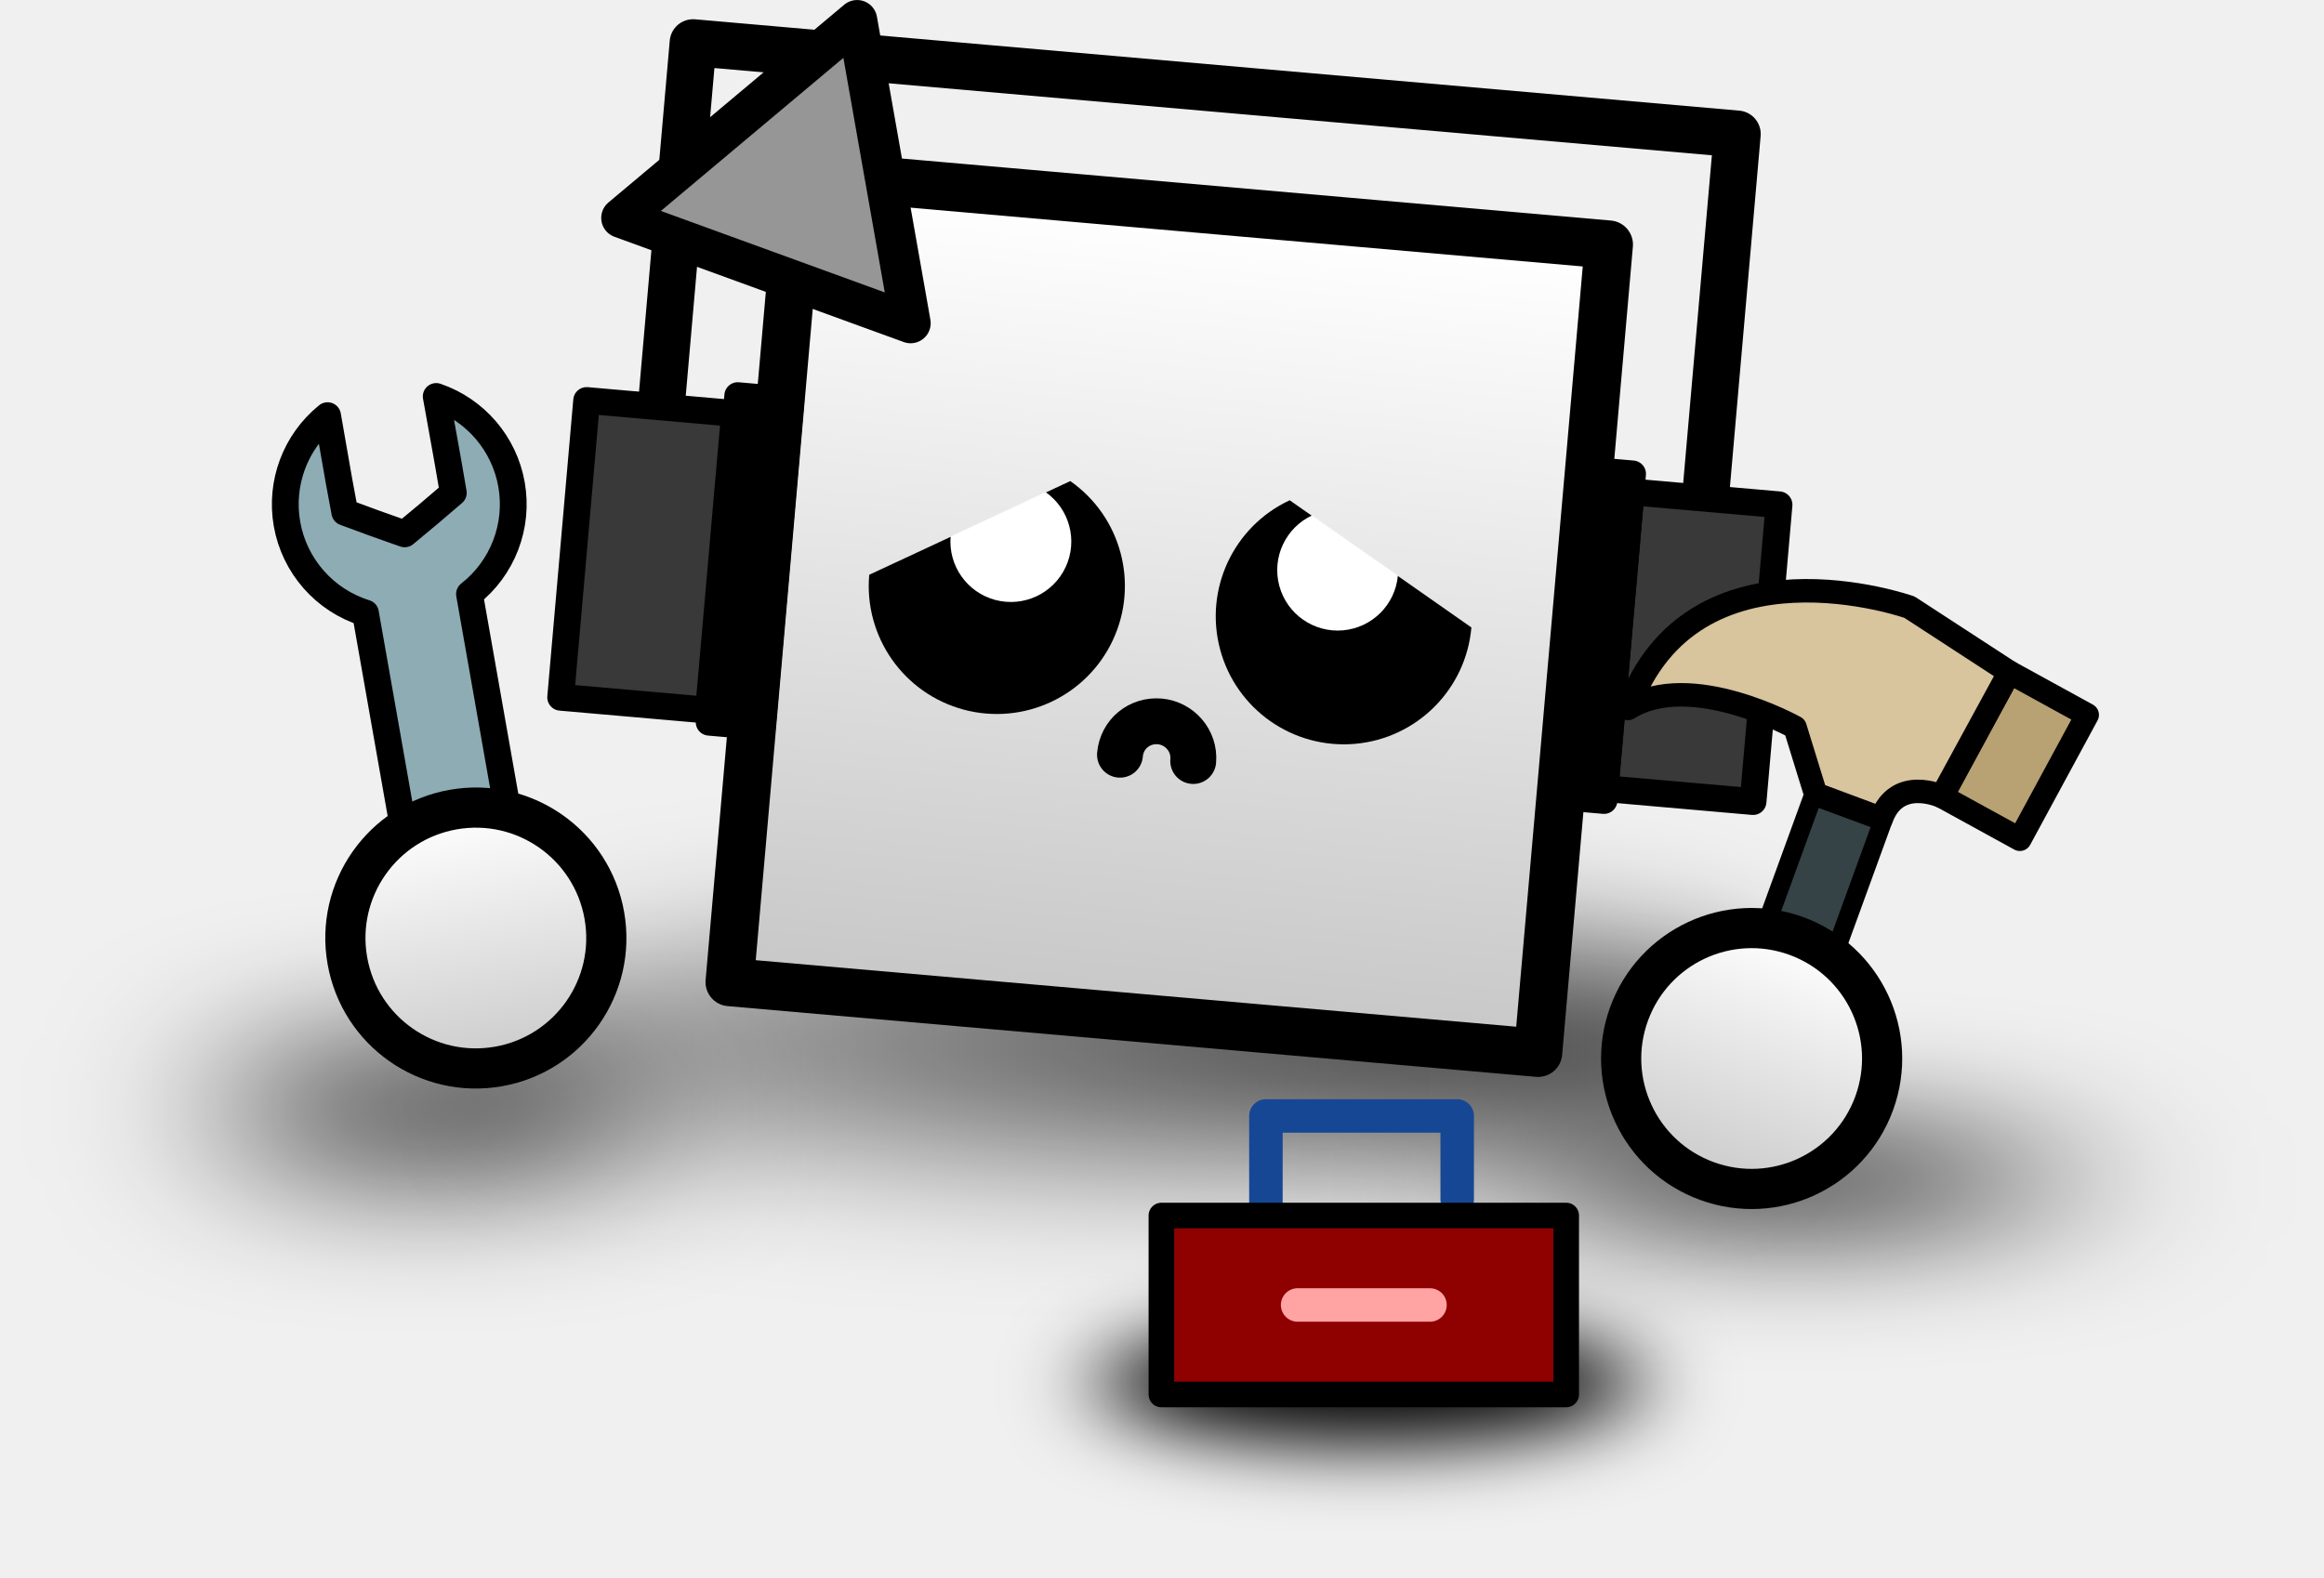
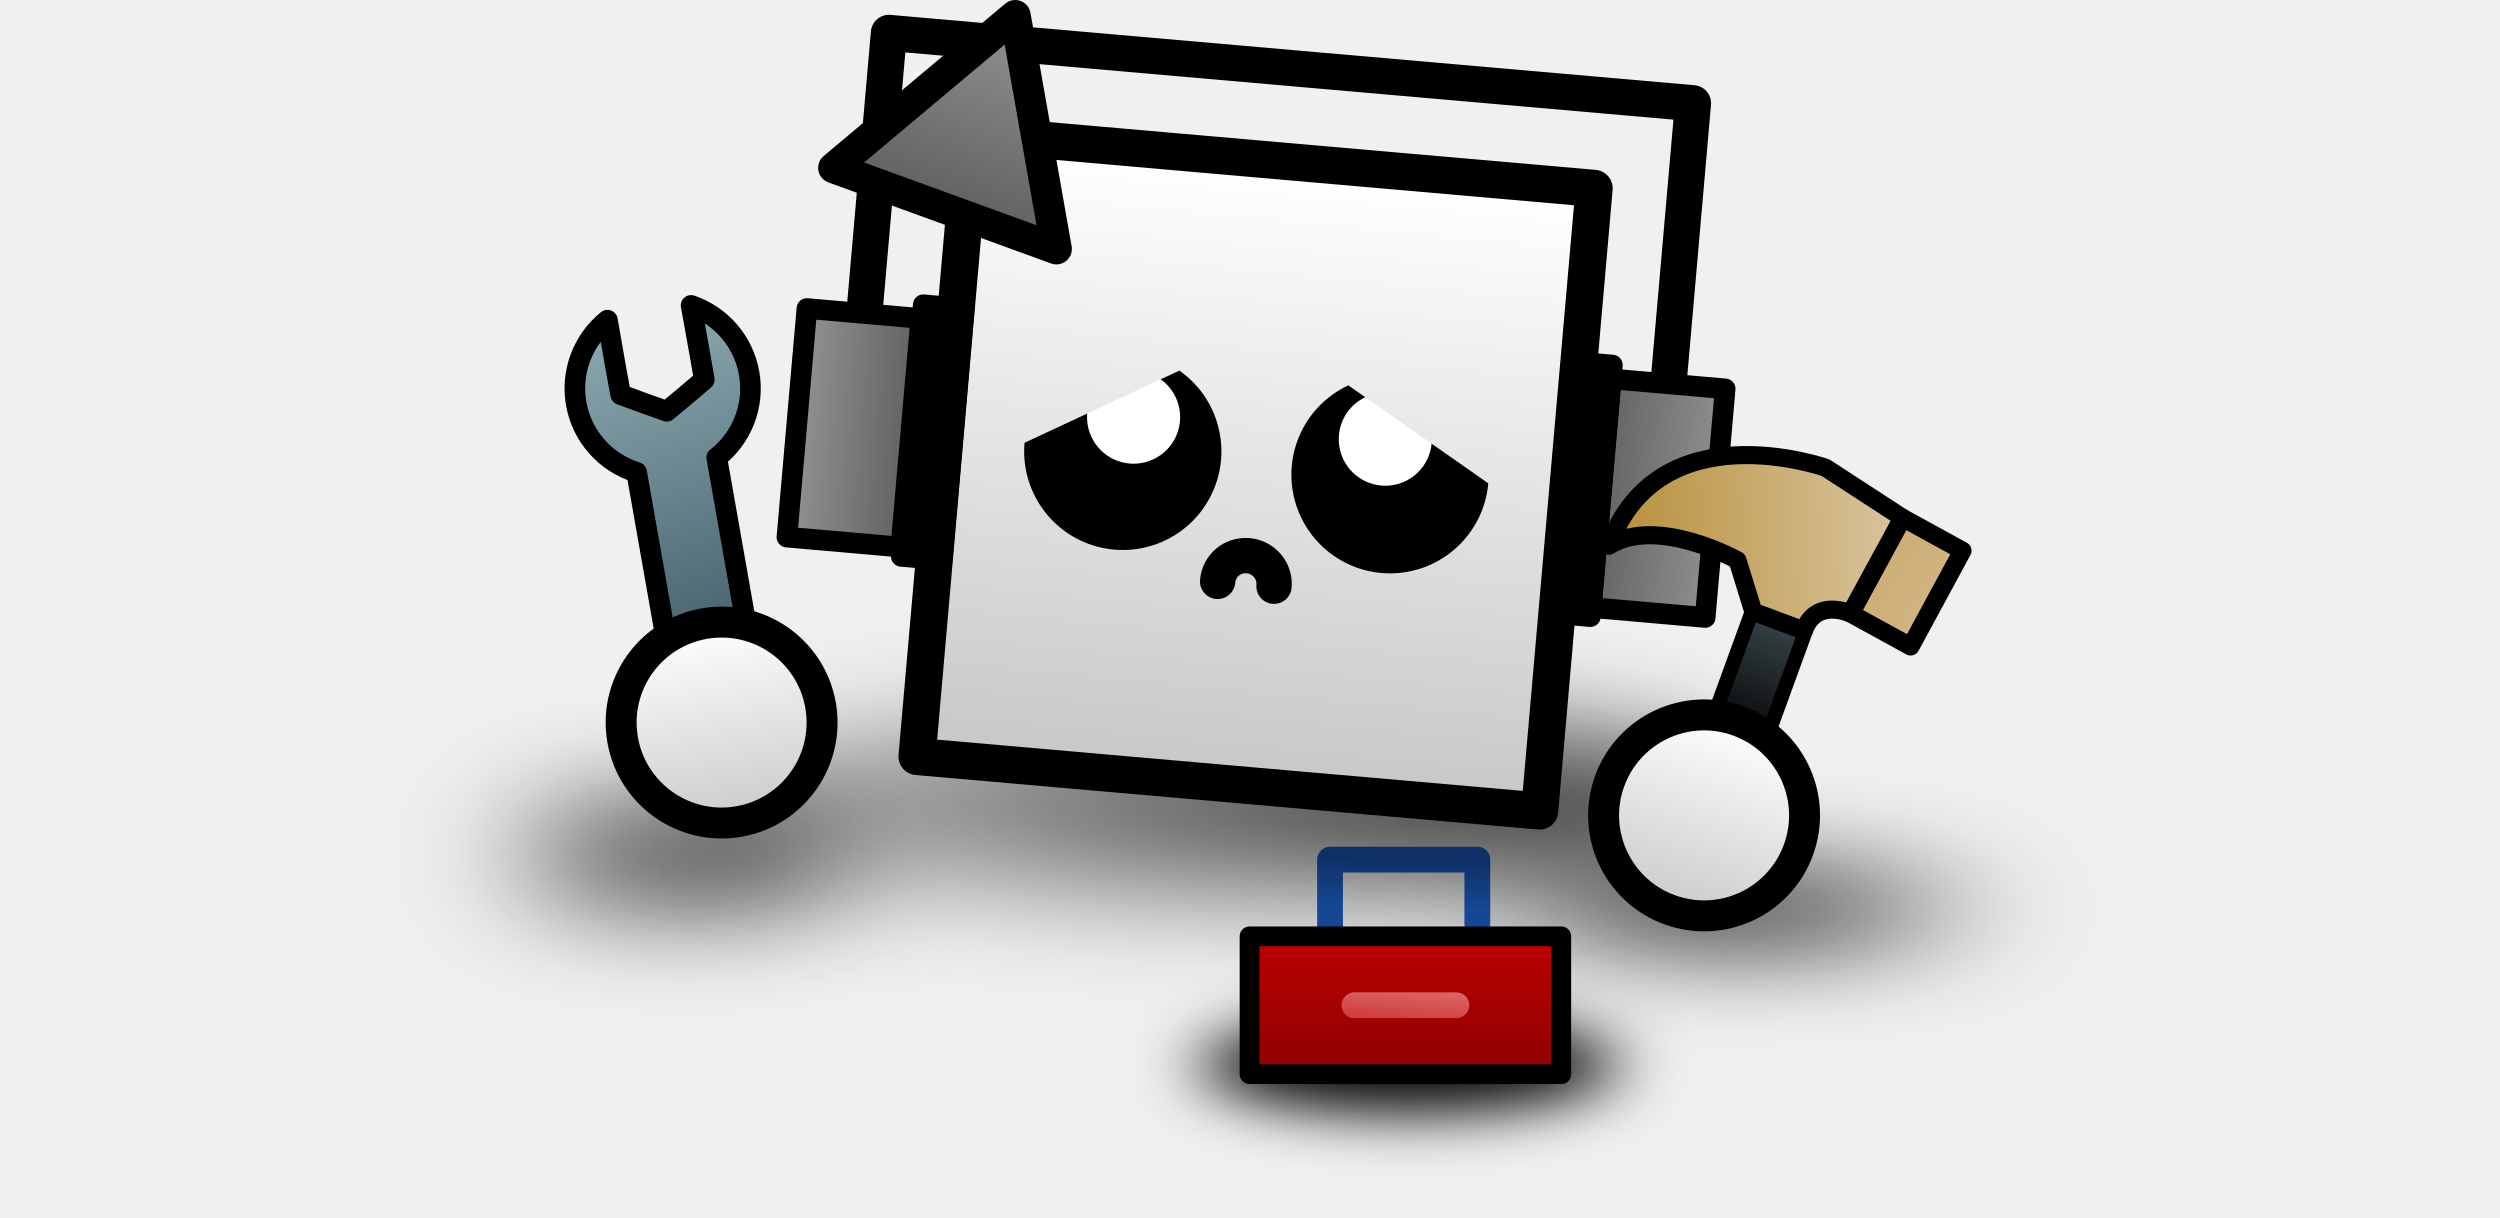
- <svg xmlns="http://www.w3.org/2000/svg" xmlns:xlink="http://www.w3.org/1999/xlink" width="646.249" height="438.678" viewBox="0 0 170.987 116.067" version="1.1" id="svg8">
+ <svg xmlns="http://www.w3.org/2000/svg" xmlns:xlink="http://www.w3.org/1999/xlink" width="646.249" height="314.678" viewBox="0 0 170.987 83.259" version="1.1" id="svg8">
  <defs id="defs2">
+     <linearGradient id="linearGradient20">
+       <stop style="stop-color:#d14141;stop-opacity:1;" offset="0" id="stop20" />
+       <stop style="stop-color:#db6262;stop-opacity:1;" offset="1" id="stop21" />
+     </linearGradient>
+     <linearGradient id="linearGradient18">
+       <stop style="stop-color:#8f0101;stop-opacity:1;" offset="0" id="stop18" />
+       <stop style="stop-color:#bb0101;stop-opacity:1;" offset="1" id="stop19" />
+     </linearGradient>
+     <linearGradient id="linearGradient16">
+       <stop style="stop-color:#164794;stop-opacity:1;" offset="0" id="stop16" />
+       <stop style="stop-color:#0f3067;stop-opacity:1;" offset="1" id="stop17" />
+     </linearGradient>
+     <linearGradient id="linearGradient10">
+       <stop style="stop-color:#969696;stop-opacity:1;" offset="0" id="stop10" />
+       <stop style="stop-color:#5d5d5d;stop-opacity:1;" offset="1" id="stop11" />
+     </linearGradient>
+     <linearGradient id="linearGradient7">
+       <stop style="stop-color:#354246;stop-opacity:1;" offset="0" id="stop7" />
+       <stop style="stop-color:#0c0c0e;stop-opacity:1;" offset="1" id="stop8" />
+     </linearGradient>
+     <linearGradient id="linearGradient5">
+       <stop style="stop-color:#ccae76;stop-opacity:1;" offset="0" id="stop5" />
+       <stop style="stop-color:#d4b888;stop-opacity:1;" offset="1" id="stop6" />
+     </linearGradient>
+     <linearGradient id="linearGradient3">
+       <stop style="stop-color:#d8c49d;stop-opacity:1;" offset="0" id="stop3" />
+       <stop style="stop-color:#ba9545;stop-opacity:1;" offset="1" id="stop4" />
+     </linearGradient>
+     <linearGradient id="linearGradient1">
+       <stop style="stop-color:#8eacb4;stop-opacity:1;" offset="0" id="stop1" />
+       <stop style="stop-color:#425b66;stop-opacity:1;" offset="1" id="stop2" />
+     </linearGradient>
    <linearGradient id="linearGradient2414">
      <stop style="stop-color:#000000;stop-opacity:0.227" offset="0" id="stop2410" />
      <stop style="stop-color:#010101;stop-opacity:1" offset="1" id="stop2412" />
    </linearGradient>
    <linearGradient id="linearGradient943">
      <stop style="stop-color:#ffffff;stop-opacity:1" offset="0" id="stop939" />
      <stop style="stop-color:#c7c7c7;stop-opacity:1" offset="1" id="stop941" />
    </linearGradient>
-     <linearGradient xlink:href="#linearGradient943" id="linearGradient945" x1="-55.405" y1="25.339" x2="-55.73" y2="56.205" gradientUnits="userSpaceOnUse" gradientTransform="matrix(1.91509,0,0,1.91509,175.4025,-38.57593)" />
+     <linearGradient xlink:href="#linearGradient943" id="linearGradient945" x1="-55.405" y1="25.339" x2="-55.73" y2="56.205" gradientUnits="userSpaceOnUse" gradientTransform="matrix(1.370961,0,0,1.370961,144.137,-29.22824)" />
    <clipPath id="clip0">
      <rect x="15" y="536" width="52" height="34" id="rect985" />
    </clipPath>
-     <linearGradient xlink:href="#linearGradient943" id="linearGradient1029" x1="-42.44" y1="40.671" x2="-42.284" y2="51.018" gradientUnits="userSpaceOnUse" gradientTransform="matrix(1.075518,0,0,1.075518,140.0181,36.33405)" />
-     <linearGradient xlink:href="#linearGradient943" id="linearGradient1446" gradientUnits="userSpaceOnUse" gradientTransform="matrix(1.075518,0,0,1.075518,80.2455,35.93718)" x1="-42.44" y1="40.671" x2="-42.284" y2="51.018" />
+     <linearGradient xlink:href="#linearGradient943" id="linearGradient1029" x1="-42.44" y1="40.671" x2="-42.284" y2="51.018" gradientUnits="userSpaceOnUse" gradientTransform="matrix(1.434155,0,0,1.434155,170.838,-45.91497)" />
+     <linearGradient xlink:href="#linearGradient943" id="linearGradient1446" gradientUnits="userSpaceOnUse" gradientTransform="matrix(1.434155,0,0,1.434155,81.34772,-11.47124)" x1="-42.44" y1="40.671" x2="-42.284" y2="51.018" />
    <filter style="color-interpolation-filters:sRGB" id="filter2052" x="-0.496" width="1.991" y="-1.706" height="4.412">
      <feGaussianBlur stdDeviation="5.818" id="feGaussianBlur2054" />
    </filter>
    <linearGradient xlink:href="#linearGradient2414" id="linearGradient2408" x1="15.924" y1="80.281" x2="118.956" y2="80.281" gradientUnits="userSpaceOnUse" />
    <filter style="color-interpolation-filters:sRGB" id="filter2600" x="-0.058" width="1.116" y="-0.809" height="2.619">
      <feGaussianBlur stdDeviation="2.048" id="feGaussianBlur2602" />
    </filter>
    <filter style="color-interpolation-filters:sRGB" id="filter3028" x="-0.207" width="1.415" y="-0.714" height="2.428">
      <feGaussianBlur stdDeviation="2.434" id="feGaussianBlur3030" />
    </filter>
+     <linearGradient xlink:href="#linearGradient1" id="linearGradient2" x1="8.564" y1="28.234" x2="20.144" y2="62.97" gradientUnits="userSpaceOnUse" gradientTransform="matrix(0.7158729,0,0,0.7158729,18.64097,0.01193518)" />
+     <linearGradient xlink:href="#linearGradient3" id="linearGradient4" x1="127.654" y1="50.247" x2="102.821" y2="51.226" gradientUnits="userSpaceOnUse" gradientTransform="matrix(0.7158729,0,0,0.7158729,18.64097,0.01193518)" />
+     <linearGradient xlink:href="#linearGradient5" id="linearGradient6" x1="125.465" y1="54.086" x2="134.543" y2="60.105" gradientUnits="userSpaceOnUse" gradientTransform="matrix(0.7158729,0,0,0.7158729,18.64097,0.01193518)" />
+     <linearGradient xlink:href="#linearGradient7" id="linearGradient8" x1="-129.442" y1="16.252" x2="-129.076" y2="26.369" gradientUnits="userSpaceOnUse" gradientTransform="matrix(0.7158729,0,0,0.7158729,-17.52087,-6.364372)" />
+     <linearGradient xlink:href="#linearGradient10" id="linearGradient11" x1="38.946" y1="47.527" x2="51.063" y2="47.527" gradientUnits="userSpaceOnUse" />
+     <linearGradient xlink:href="#linearGradient10" id="linearGradient13" x1="36.307" y1="25.833" x2="45.537" y2="25.833" gradientUnits="userSpaceOnUse" />
+     <linearGradient xlink:href="#linearGradient10" id="linearGradient15" x1="101.462" y1="25.964" x2="90.851" y2="25.928" gradientUnits="userSpaceOnUse" />
+     <linearGradient xlink:href="#linearGradient16" id="linearGradient17" x1="76.029" y1="62.159" x2="76.119" y2="58.835" gradientUnits="userSpaceOnUse" />
+     <linearGradient xlink:href="#linearGradient18" id="linearGradient19" x1="76.237" y1="73.508" x2="76.237" y2="64.082" gradientUnits="userSpaceOnUse" />
+     <linearGradient xlink:href="#linearGradient20" id="linearGradient21" x1="76.487" y1="69.612" x2="76.619" y2="67.913" gradientUnits="userSpaceOnUse" />
  </defs>
  <g id="layer1" transform="translate(19.88554,-0.0420065)">
-     <ellipse style="fill:#000000;fill-opacity:1;stroke:none;stroke-width:1.323;stroke-linecap:round;stroke-linejoin:round;stroke-miterlimit:4;stroke-dasharray:none;stroke-opacity:1;filter:url(#filter3028)" id="ellipse2058" cx="13.934" cy="81.67" rx="14.089" ry="4.092" transform="matrix(1.417548,0,0,1.122383,61.05262,10.15159)" />
-     <ellipse style="fill:#000000;fill-opacity:1;stroke:none;stroke-width:1.323;stroke-linecap:round;stroke-linejoin:round;stroke-miterlimit:4;stroke-dasharray:none;stroke-opacity:1;filter:url(#filter2052)" id="ellipse2056" cx="13.934" cy="81.67" rx="14.089" ry="4.092" transform="matrix(1.384913,0,0,0.7916257,92.95507,22.193)" />
-     <ellipse style="fill:#000000;fill-opacity:1;stroke:none;stroke-width:1.323;stroke-linecap:round;stroke-linejoin:round;stroke-miterlimit:4;stroke-dasharray:none;stroke-opacity:1;filter:url(#filter2052)" id="path1834" cx="13.934" cy="81.67" rx="14.089" ry="4.092" transform="matrix(1.129574,0,0,0.9247605,-3.938877,6.144796)" />
-     <ellipse style="fill:url(#linearGradient2408);fill-opacity:1;stroke:none;stroke-width:1.323;stroke-linecap:round;stroke-linejoin:round;stroke-miterlimit:4;stroke-dasharray:none;stroke-opacity:1;filter:url(#filter2600)" id="path1606" cx="65.441" cy="79.051" rx="42.464" ry="3.036" transform="matrix(1.175767,0,0,2.590784,-14.59312,-127.8982)" />
-     <rect style="fill:url(#linearGradient945);fill-opacity:1;stroke:#000000;stroke-width:3.547;stroke-linecap:round;stroke-linejoin:round;stroke-miterlimit:4;stroke-dasharray:none;stroke-opacity:1" id="rect937" width="59.712" height="59.712" x="39.971" y="9.388" transform="rotate(5)" />
-     <g id="g1019" transform="matrix(1.85561,0.1623448,-0.1623448,1.85561,-48.54971,-91.50256)">
-       <path style="fill:none;stroke:#000000;stroke-width:1.852;stroke-linecap:round;stroke-linejoin:round;stroke-miterlimit:4;stroke-dasharray:none;stroke-opacity:1" d="M 47.033,60.788 V 46.911 h 41.401 v 14.127" id="path949" />
-       <rect style="fill:#393939;fill-opacity:1;stroke:#000000;stroke-width:1.058;stroke-linecap:round;stroke-linejoin:round;stroke-miterlimit:4;stroke-dasharray:none;stroke-opacity:1" id="rect951" width="5.863" height="11.771" x="44.076" y="61.362" />
-       <rect style="fill:#393939;fill-opacity:1;stroke:#000000;stroke-width:1.058;stroke-linecap:round;stroke-linejoin:round;stroke-miterlimit:4;stroke-dasharray:none;stroke-opacity:1" id="rect953" width="5.863" height="11.771" x="85.491" y="61.362" />
-       <rect style="fill:#000000;fill-opacity:1;stroke:#000000;stroke-width:1.058;stroke-linecap:round;stroke-linejoin:round;stroke-miterlimit:4;stroke-dasharray:none;stroke-opacity:1" id="rect955" width="2.108" height="12.954" x="50.005" y="60.65" />
-       <rect style="fill:#000000;fill-opacity:1;stroke:#000000;stroke-width:1.058;stroke-linecap:round;stroke-linejoin:round;stroke-miterlimit:4;stroke-dasharray:none;stroke-opacity:1" id="rect957" width="2.108" height="12.954" x="83.377" y="60.65" />
-     </g>
-     <path style="fill:#969696;fill-opacity:1;stroke:#000000;stroke-width:1.587;stroke-linecap:round;stroke-linejoin:round;stroke-miterlimit:4;stroke-dasharray:none;stroke-opacity:1;paint-order:normal" id="path983" d="m 50.27,53.607 -5.265,-3.04 -5.265,-3.04 5.265,-3.04 5.265,-3.04 0,6.08 z" transform="matrix(-0.6370803,1.750364,-1.750364,-0.6370803,151.6845,-37.75953)" />
-     <g style="overflow:hidden" id="g1004" transform="matrix(-0.1739266,-0.0152166,0.0152166,-0.1739266,70.69004,64.23126)">
-       <path d="m 50.956,45.246 c 0,8.792 -6.94,15.447 -15.5,15.447 -8.232,0 -15.477,-6.715 -15.477,-15.402" stroke="#000000" stroke-width="19.333" stroke-linecap="round" stroke-linejoin="round" stroke-miterlimit="10" fill="none" fill-rule="evenodd" id="path990" />
-     </g>
-     <g id="g1539" transform="matrix(1.750364,0.6370803,-0.6370803,1.750364,-1.786776,-131.467)">
-       <g id="g1532" transform="matrix(-0.7010296,0,0,0.7010296,139.5548,2.376091)">
-         <rect style="fill:#354246;fill-opacity:1;stroke:#000000;stroke-width:1.058;stroke-linecap:round;stroke-linejoin:round;stroke-miterlimit:4;stroke-dasharray:none" id="rect1502" width="4.177" height="13.879" x="62.135" y="103.195" />
-         <path id="rect1506" style="fill:#b8a173;fill-opacity:1;stroke:#000000;stroke-width:1.323;stroke-linecap:round;stroke-linejoin:round;stroke-miterlimit:4;stroke-dasharray:none" d="m 53.36,93.628 4.942,-0.762 1.169,7.884 -4.942,0.762 z" />
-         <path style="fill:#d8c49d;fill-opacity:1;stroke:#000000;stroke-width:1.323;stroke-linecap:round;stroke-linejoin:round;stroke-miterlimit:4;stroke-dasharray:none;stroke-opacity:1" d="m 58.302,92.866 1.19,7.885 c 0,0 2.766,-0.246 2.766,2.333 l 3.952,-0.028 2.379,-3.138 c 0,0 6.643,-1.073 9.203,2.215 0,-10.67 -12.946,-10.785 -12.946,-10.785 l -6.545,1.519" id="path1512" />
-       </g>
-       <circle style="fill:url(#linearGradient1029);fill-opacity:1;stroke:#000000;stroke-width:1.587;stroke-linecap:round;stroke-linejoin:round;stroke-miterlimit:4;stroke-dasharray:none;stroke-opacity:1;paint-order:normal" id="path1021" cx="94.336" cy="85.303" r="5.153" />
-     </g>
-     <g id="g1543" transform="matrix(1.834399,-0.3234541,0.3234541,1.834399,-75.74045,-75.49714)">
-       <path id="rect1452" style="fill:#8eacb4;fill-opacity:1;stroke:#000000;stroke-width:1.058;stroke-linecap:round;stroke-linejoin:round;stroke-miterlimit:4;stroke-dasharray:none" d="m 36.737,63.563 0.008,2.611 -0.005,1.257 -1.083,0.638 -1.091,0.624 -1.094,-0.619 -1.086,-0.633 -0.011,-1.257 0.004,-2.62 a 4.503,4.503 0 0 0 -2.322,3.939 4.503,4.503 0 0 0 2.441,4.003 v 13.879 h 4.177 V 71.48 a 4.503,4.503 0 0 0 2.387,-3.975 4.503,4.503 0 0 0 -2.326,-3.942 z" />
-       <circle style="fill:url(#linearGradient1446);fill-opacity:1;stroke:#000000;stroke-width:1.587;stroke-linecap:round;stroke-linejoin:round;stroke-miterlimit:4;stroke-dasharray:none;stroke-opacity:1;paint-order:normal" id="circle1444" cx="34.563" cy="84.907" r="5.153" />
-     </g>
-     <g id="g1556" transform="matrix(1.862698,0,0,1.862698,-67.96293,-87.6428)">
-       <path style="fill:none;stroke:#164794;stroke-width:1.323;stroke-linecap:round;stroke-linejoin:round;stroke-miterlimit:4;stroke-dasharray:none;stroke-opacity:1" d="m 75.813,94.56 v -3.395 h 7.555 v 3.296" id="path1551" />
-       <rect style="fill:#8f0101;fill-opacity:1;stroke:#000000;stroke-width:1.011;stroke-linecap:round;stroke-linejoin:round;stroke-miterlimit:4;stroke-dasharray:none" id="rect1545" width="15.99" height="7.069" x="71.684" y="95.1" />
-       <path style="fill:none;stroke:#ffa3a3;stroke-width:1.323;stroke-linecap:round;stroke-linejoin:round;stroke-miterlimit:4;stroke-dasharray:none;stroke-opacity:1" d="m 77.065,98.634 h 5.228" id="path1549" />
-     </g>
-     <path id="path1432" style="fill:#000000;fill-opacity:1;stroke:#000000;stroke-width:0;stroke-linecap:round;stroke-linejoin:round;stroke-miterlimit:4;stroke-dasharray:none;stroke-opacity:1" d="M 92.064,38.342 A 9.423,9.423 0 0 1 84.277,47.622 9.423,9.423 0 0 1 73.787,41.565 9.423,9.423 0 0 1 77.93,30.182" transform="rotate(5)" />
-     <path id="circle1434" style="fill:#ffffff;fill-opacity:1;stroke:#000000;stroke-width:0;stroke-linecap:round;stroke-linejoin:round;stroke-miterlimit:4;stroke-dasharray:none;stroke-opacity:1;paint-order:normal" transform="matrix(-0.9961947,-0.08715574,-0.08715574,0.9961947,0,0)" d="m -79.672,31.145 a 4.448,4.448 0 0 1 1.956,5.373 4.448,4.448 0 0 1 -4.952,2.859 4.448,4.448 0 0 1 -3.675,-4.38" />
-     <path id="circle971" style="fill:#000000;fill-opacity:1;stroke:#000000;stroke-width:0;stroke-linecap:round;stroke-linejoin:round;stroke-miterlimit:4;stroke-dasharray:none;stroke-opacity:1" transform="matrix(-0.9961947,-0.08715574,-0.08715574,0.9961947,0,0)" d="m -47.59,38.342 a 9.423,9.423 0 0 1 -7.787,9.28 9.423,9.423 0 0 1 -10.491,-6.057 9.423,9.423 0 0 1 4.143,-11.383" />
-     <path id="circle977" style="fill:#ffffff;fill-opacity:1;stroke:#000000;stroke-width:0;stroke-linecap:round;stroke-linejoin:round;stroke-miterlimit:4;stroke-dasharray:none;stroke-opacity:1;paint-order:normal" transform="rotate(5)" d="m 59.981,31.145 a 4.448,4.448 0 0 1 1.956,5.373 4.448,4.448 0 0 1 -4.952,2.859 4.448,4.448 0 0 1 -3.675,-4.38" />
+     <ellipse style="fill:#000000;fill-opacity:1;stroke:none;stroke-width:1.323;stroke-linecap:round;stroke-linejoin:round;stroke-miterlimit:4;stroke-dasharray:none;stroke-opacity:1;filter:url(#filter3028)" id="ellipse2058" cx="13.934" cy="81.67" rx="14.089" ry="4.092" transform="matrix(1.014784,0,0,0.803484,62.34689,7.279184)" />
+     <ellipse style="fill:#000000;fill-opacity:1;stroke:none;stroke-width:1.323;stroke-linecap:round;stroke-linejoin:round;stroke-miterlimit:4;stroke-dasharray:none;stroke-opacity:1;filter:url(#filter2052)" id="ellipse2056" cx="13.934" cy="81.67" rx="14.089" ry="4.092" transform="matrix(0.9914214,0,0,0.5667034,85.18499,15.8993)" />
+     <ellipse style="fill:#000000;fill-opacity:1;stroke:none;stroke-width:1.323;stroke-linecap:round;stroke-linejoin:round;stroke-miterlimit:4;stroke-dasharray:none;stroke-opacity:1;filter:url(#filter2052)" id="path1834" cx="13.934" cy="81.67" rx="14.089" ry="4.092" transform="matrix(0.8086311,0,0,0.662011,15.82124,4.410828)" />
+     <ellipse style="fill:url(#linearGradient2408);fill-opacity:1;stroke:none;stroke-width:1.323;stroke-linecap:round;stroke-linejoin:round;stroke-miterlimit:4;stroke-dasharray:none;stroke-opacity:1;filter:url(#filter2600)" id="path1606" cx="65.441" cy="79.051" rx="42.464" ry="3.036" transform="matrix(0.8417001,0,0,1.854672,8.19415,-91.54694)" />
+     <rect style="fill:url(#linearGradient945);fill-opacity:1;stroke:#000000;stroke-width:2.539;stroke-linecap:round;stroke-linejoin:round;stroke-miterlimit:4;stroke-dasharray:none;stroke-opacity:1" id="rect937" width="42.746" height="42.746" x="47.185" y="5.108" transform="rotate(5)" />
+     <path style="fill:none;stroke:#000000;stroke-width:2.47;stroke-linecap:round;stroke-linejoin:round;stroke-miterlimit:4;stroke-dasharray:none;stroke-opacity:1" d="M 39.298,20.723 40.911,2.29 95.908,7.102 94.266,25.868" id="path949" />
+     <rect style="fill:url(#linearGradient13);fill-opacity:1;stroke:#000000;stroke-width:1.411;stroke-linecap:round;stroke-linejoin:round;stroke-miterlimit:4;stroke-dasharray:none;stroke-opacity:1" id="rect951" width="7.819" height="15.696" x="37.012" y="17.985" transform="rotate(5)" />
+     <rect style="fill:url(#linearGradient15);fill-opacity:1;stroke:#000000;stroke-width:1.411;stroke-linecap:round;stroke-linejoin:round;stroke-miterlimit:4;stroke-dasharray:none;stroke-opacity:1" id="rect953" width="7.819" height="15.696" x="92.237" y="17.985" transform="rotate(5)" />
+     <rect style="fill:#000000;fill-opacity:1;stroke:#000000;stroke-width:1.411;stroke-linecap:round;stroke-linejoin:round;stroke-miterlimit:4;stroke-dasharray:none;stroke-opacity:1" id="rect955" width="2.81" height="17.274" x="44.918" y="17.035" transform="rotate(5)" />
+     <rect style="fill:#000000;fill-opacity:1;stroke:#000000;stroke-width:1.411;stroke-linecap:round;stroke-linejoin:round;stroke-miterlimit:4;stroke-dasharray:none;stroke-opacity:1" id="rect957" width="2.81" height="17.274" x="89.419" y="17.035" transform="rotate(5)" />
+     <path style="fill:url(#linearGradient11);fill-opacity:1;stroke:#000000;stroke-width:1.587;stroke-linecap:round;stroke-linejoin:round;stroke-miterlimit:4;stroke-dasharray:none;stroke-opacity:1;paint-order:normal" id="path983" d="m 50.27,53.607 -5.265,-3.04 -5.265,-3.04 5.265,-3.04 5.265,-3.04 0,6.08 z" transform="matrix(-0.4560685,1.253038,-1.253038,-0.4560685,127.2278,-27.01909)" />
+     <path d="m 63.394,39.805 c 0.096,-1.095 1.032,-1.848 2.098,-1.754 1.025,0.09 1.854,1.005 1.759,2.086" stroke="#000000" stroke-width="2.416" stroke-linecap="round" stroke-linejoin="round" stroke-miterlimit="10" fill="none" fill-rule="evenodd" id="path990" />
+     <rect style="fill:url(#linearGradient8);stroke:#000000;stroke-width:0.989;stroke-linecap:round;stroke-linejoin:round;stroke-miterlimit:4;stroke-dasharray:none" id="rect1502" width="3.905" height="12.974" x="-112.137" y="5.27" transform="matrix(-0.9396926,-0.3420201,-0.3420201,0.9396926,0,0)" />
+     <path id="rect1506" style="fill:url(#linearGradient6);stroke:#000000;stroke-width:1.237;stroke-linecap:round;stroke-linejoin:round;stroke-miterlimit:4;stroke-dasharray:none" d="m 114.339,37.706 -4.098,-2.249 -3.548,6.552 4.098,2.249 z" />
+     <path style="fill:url(#linearGradient4);stroke:#000000;stroke-width:1.237;stroke-linecap:round;stroke-linejoin:round;stroke-miterlimit:4;stroke-dasharray:none;stroke-opacity:1" d="m 110.241,35.457 -3.567,6.546 c 0,0 -2.351,-1.1 -3.176,1.165 l -3.462,-1.288 -1.087,-3.517 c 0,0 -5.492,-3.067 -8.792,-0.997 3.411,-9.373 14.82,-5.335 14.82,-5.335 l 5.264,3.426" id="path1512" />
+     <circle style="fill:url(#linearGradient1029);fill-opacity:1;stroke:#000000;stroke-width:2.117;stroke-linecap:round;stroke-linejoin:round;stroke-miterlimit:4;stroke-dasharray:none;stroke-opacity:1;paint-order:normal" id="path1021" cx="109.923" cy="19.384" r="6.871" transform="rotate(20)" />
+     <path id="rect1452" style="fill:url(#linearGradient2);stroke:#000000;stroke-width:1.411;stroke-linecap:round;stroke-linejoin:round;stroke-miterlimit:4;stroke-dasharray:none" d="m 27.382,20.93 0.616,3.427 0.284,1.651 -1.274,1.089 -1.288,1.072 -1.58,-0.559 -1.572,-0.579 -0.306,-1.648 -0.602,-3.441 a 6.004,6.004 0 0 0 -2.137,5.711 6.004,6.004 0 0 0 4.133,4.692 l 3.214,18.226 5.486,-0.967 -3.22,-18.263 a 6.004,6.004 0 0 0 2.214,-5.773 6.004,6.004 0 0 0 -3.968,-4.638 z" />
+     <circle style="fill:url(#linearGradient1446);fill-opacity:1;stroke:#000000;stroke-width:2.117;stroke-linecap:round;stroke-linejoin:round;stroke-miterlimit:4;stroke-dasharray:none;stroke-opacity:1;paint-order:normal" id="circle1444" cx="20.432" cy="53.827" r="6.871" transform="rotate(-10)" />
+     <path style="fill:none;stroke:url(#linearGradient17);stroke-width:1.764;stroke-linecap:round;stroke-linejoin:round;stroke-miterlimit:4;stroke-dasharray:none;stroke-opacity:1" d="m 71.082,63.362 v -4.527 h 10.074 v 4.395" id="path1551" />
+     <rect style="fill:url(#linearGradient19);fill-opacity:1;stroke:#000000;stroke-width:1.349;stroke-linecap:round;stroke-linejoin:round;stroke-miterlimit:4;stroke-dasharray:none" id="rect1545" width="21.322" height="9.426" x="65.576" y="64.082" />
+     <path style="fill:none;stroke:url(#linearGradient21);stroke-width:1.764;stroke-linecap:round;stroke-linejoin:round;stroke-miterlimit:4;stroke-dasharray:none;stroke-opacity:1" d="m 72.751,68.795 h 6.972" id="path1549" />
+     <path id="path1432" style="fill:#000000;fill-opacity:1;stroke:#000000;stroke-width:0;stroke-linecap:round;stroke-linejoin:round;stroke-miterlimit:4;stroke-dasharray:none;stroke-opacity:1" d="m 81.904,33.1 a 6.746,6.746 0 0 1 -6.132,6.132 6.746,6.746 0 0 1 -7.104,-4.974 6.746,6.746 0 0 1 3.665,-7.859" />
+     <path id="circle1434" style="fill:#ffffff;fill-opacity:1;stroke:#000000;stroke-width:0;stroke-linecap:round;stroke-linejoin:round;stroke-miterlimit:4;stroke-dasharray:none;stroke-opacity:1;paint-order:normal" d="m 73.516,27.194 a 3.184,3.184 0 0 0 -1.73,3.71 3.184,3.184 0 0 0 3.353,2.348 3.184,3.184 0 0 0 2.894,-2.894" />
+     <path id="circle971" style="fill:#000000;fill-opacity:1;stroke:#000000;stroke-width:0;stroke-linecap:round;stroke-linejoin:round;stroke-miterlimit:4;stroke-dasharray:none;stroke-opacity:1" d="m 50.187,30.325 a 6.746,6.746 0 0 0 4.974,7.104 6.746,6.746 0 0 0 7.859,-3.665 6.746,6.746 0 0 0 -2.244,-8.376" />
+     <path id="circle977" style="fill:#ffffff;fill-opacity:1;stroke:#000000;stroke-width:0;stroke-linecap:round;stroke-linejoin:round;stroke-miterlimit:4;stroke-dasharray:none;stroke-opacity:1;paint-order:normal" d="m 59.473,25.965 a 3.184,3.184 0 0 1 1.059,3.954 3.184,3.184 0 0 1 -3.71,1.73 3.184,3.184 0 0 1 -2.348,-3.353" />
  </g>
</svg>
